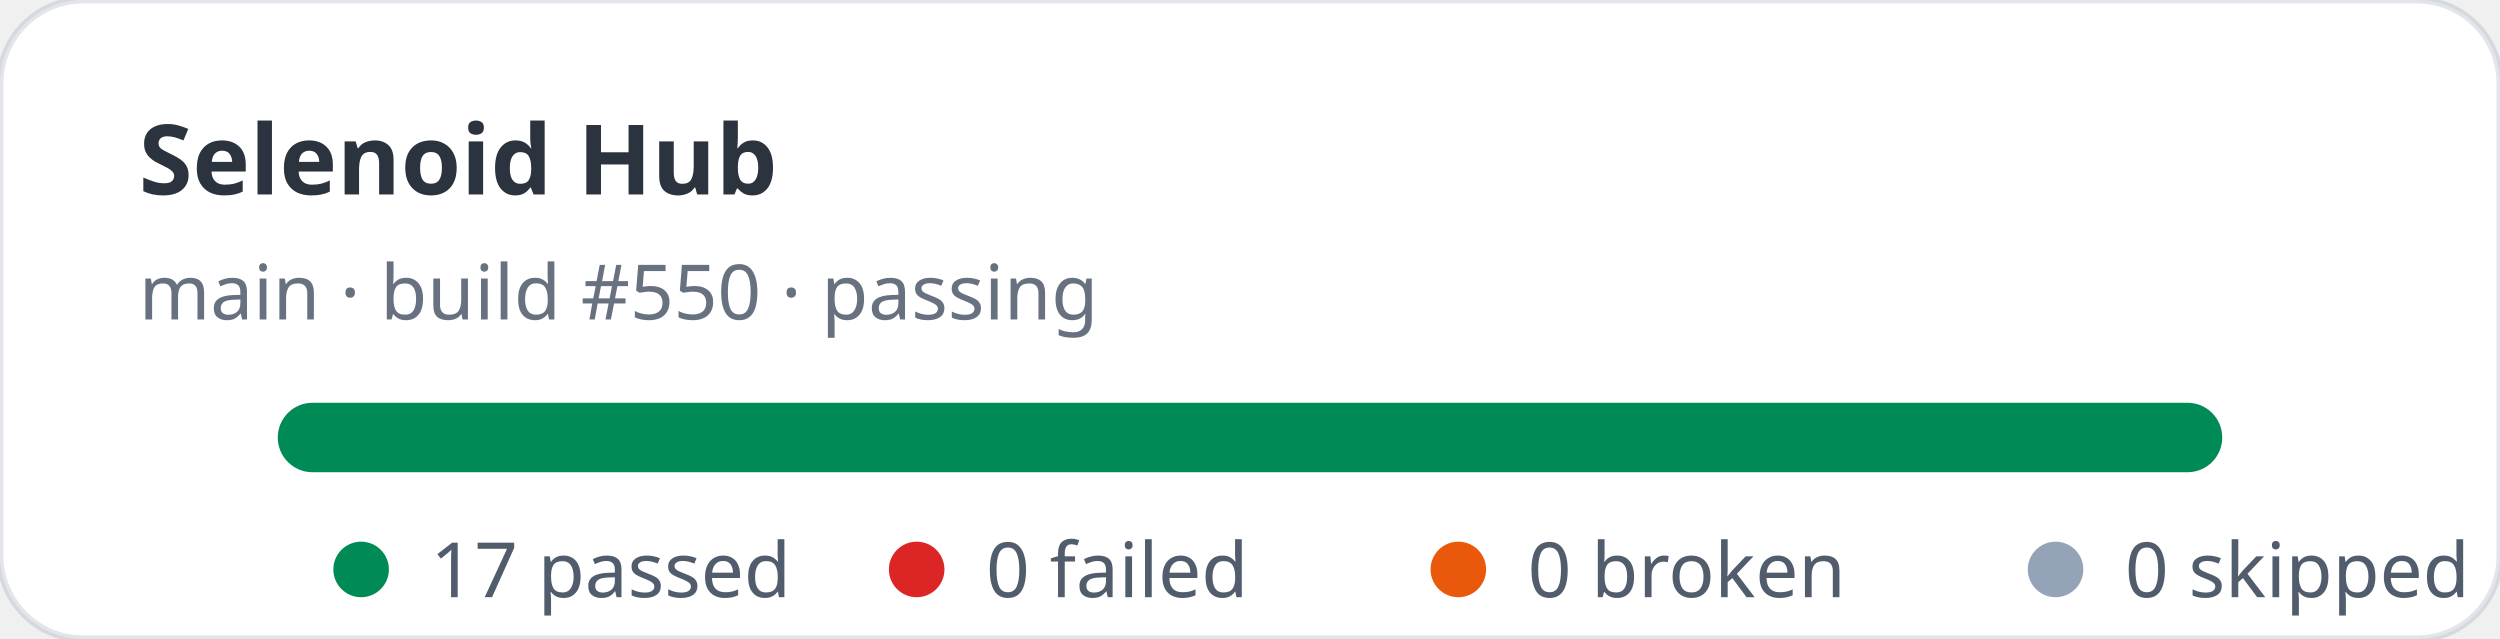
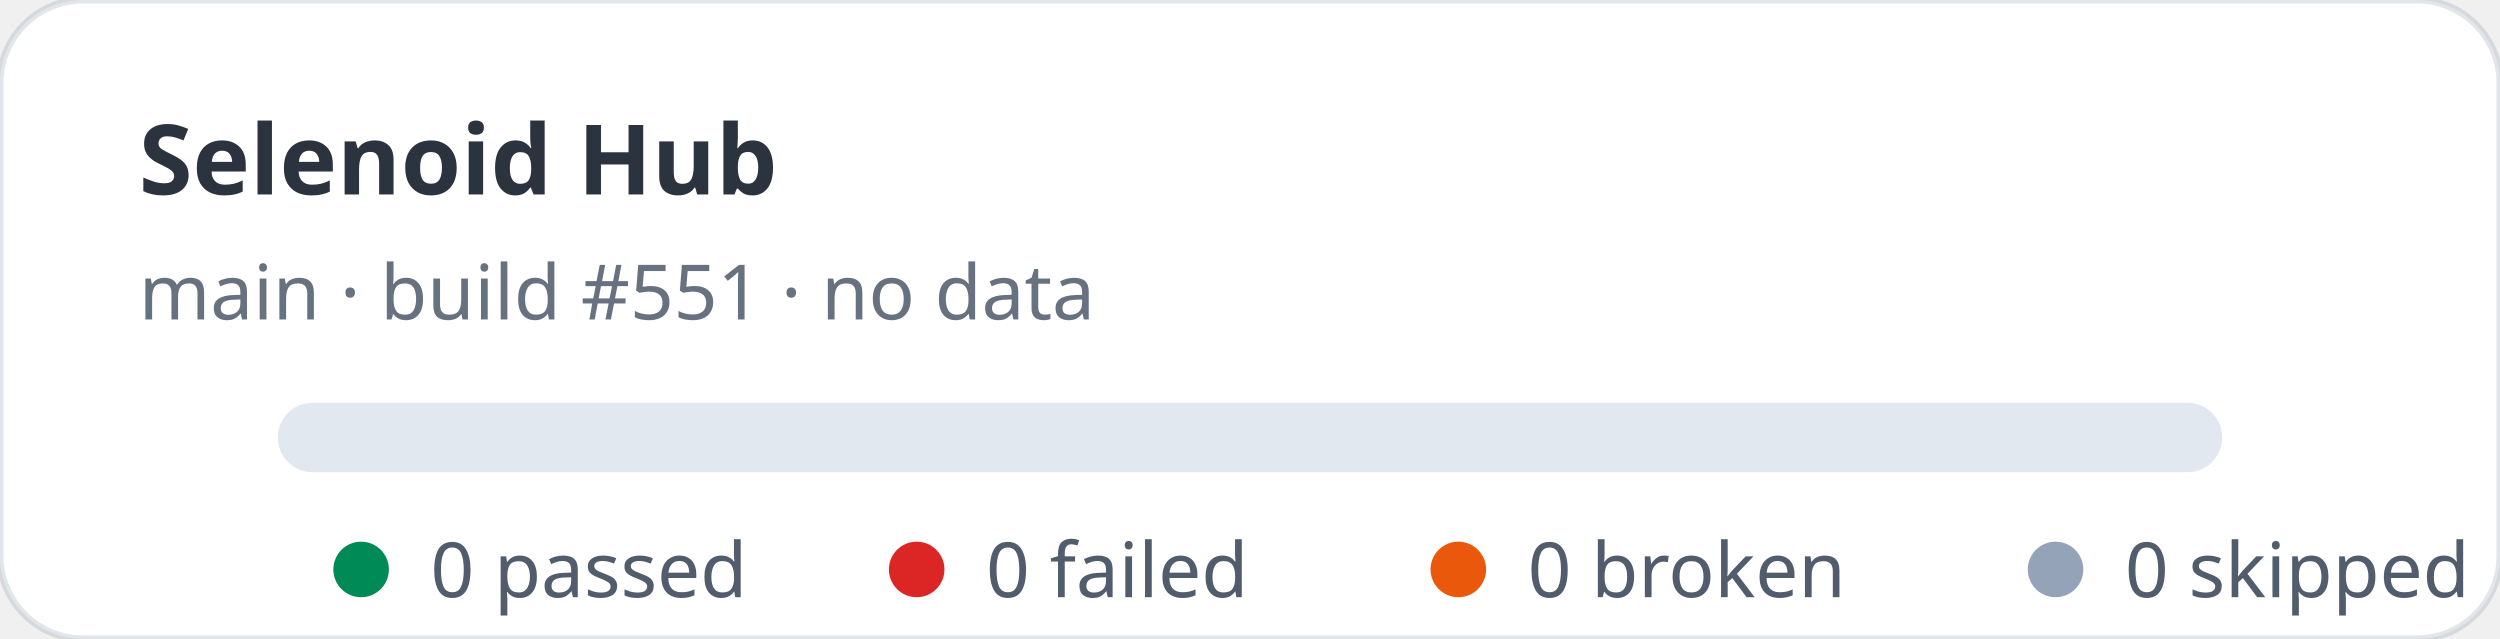
- <svg xmlns="http://www.w3.org/2000/svg" width="360" height="92" viewBox="0 0 360 92" role="img" aria-label="Selenoid Hub stats: 17 passed, 0 failed">
+ <svg xmlns="http://www.w3.org/2000/svg" width="360" height="92" viewBox="0 0 360 92" role="img" aria-label="Selenoid Hub stats: 0 passed, 0 failed">
  <rect width="360" height="92" rx="12" fill="#ffffff" stroke="rgba(11,48,86,0.12)" />
  <text x="20" y="28" fill="rgba(1,10,24,0.83)" font-family="ui-sans-serif,system-ui,sans-serif" font-size="14" font-weight="700">Selenoid Hub</text>
-   <text x="20" y="46" fill="rgba(2,19,44,0.6)" font-family="ui-sans-serif,system-ui,sans-serif" font-size="11">main · build #550 · passing</text>
+   <text x="20" y="46" fill="rgba(2,19,44,0.6)" font-family="ui-sans-serif,system-ui,sans-serif" font-size="11">main · build #551 · no data</text>
  <rect x="40" y="58" width="280" height="10" rx="5" fill="#e2e8f0" />
-   <rect x="40" y="58" width="280" height="10" rx="5" fill="#008a56" />
  <g font-family="ui-sans-serif,system-ui,sans-serif" font-size="11" fill="rgba(1,18,40,0.68)">
    <circle cx="52" cy="82" r="4" fill="#008a56" />
-     <text x="62" y="86">17 passed</text>
+     <text x="62" y="86">0 passed</text>
    <circle cx="132" cy="82" r="4" fill="#dc2626" />
    <text x="142" y="86">0 failed</text>
    <circle cx="210" cy="82" r="4" fill="#ea580c" />
    <text x="220" y="86">0 broken</text>
    <circle cx="296" cy="82" r="4" fill="#94a3b8" />
    <text x="306" y="86">0 skipped</text>
  </g>
</svg>
